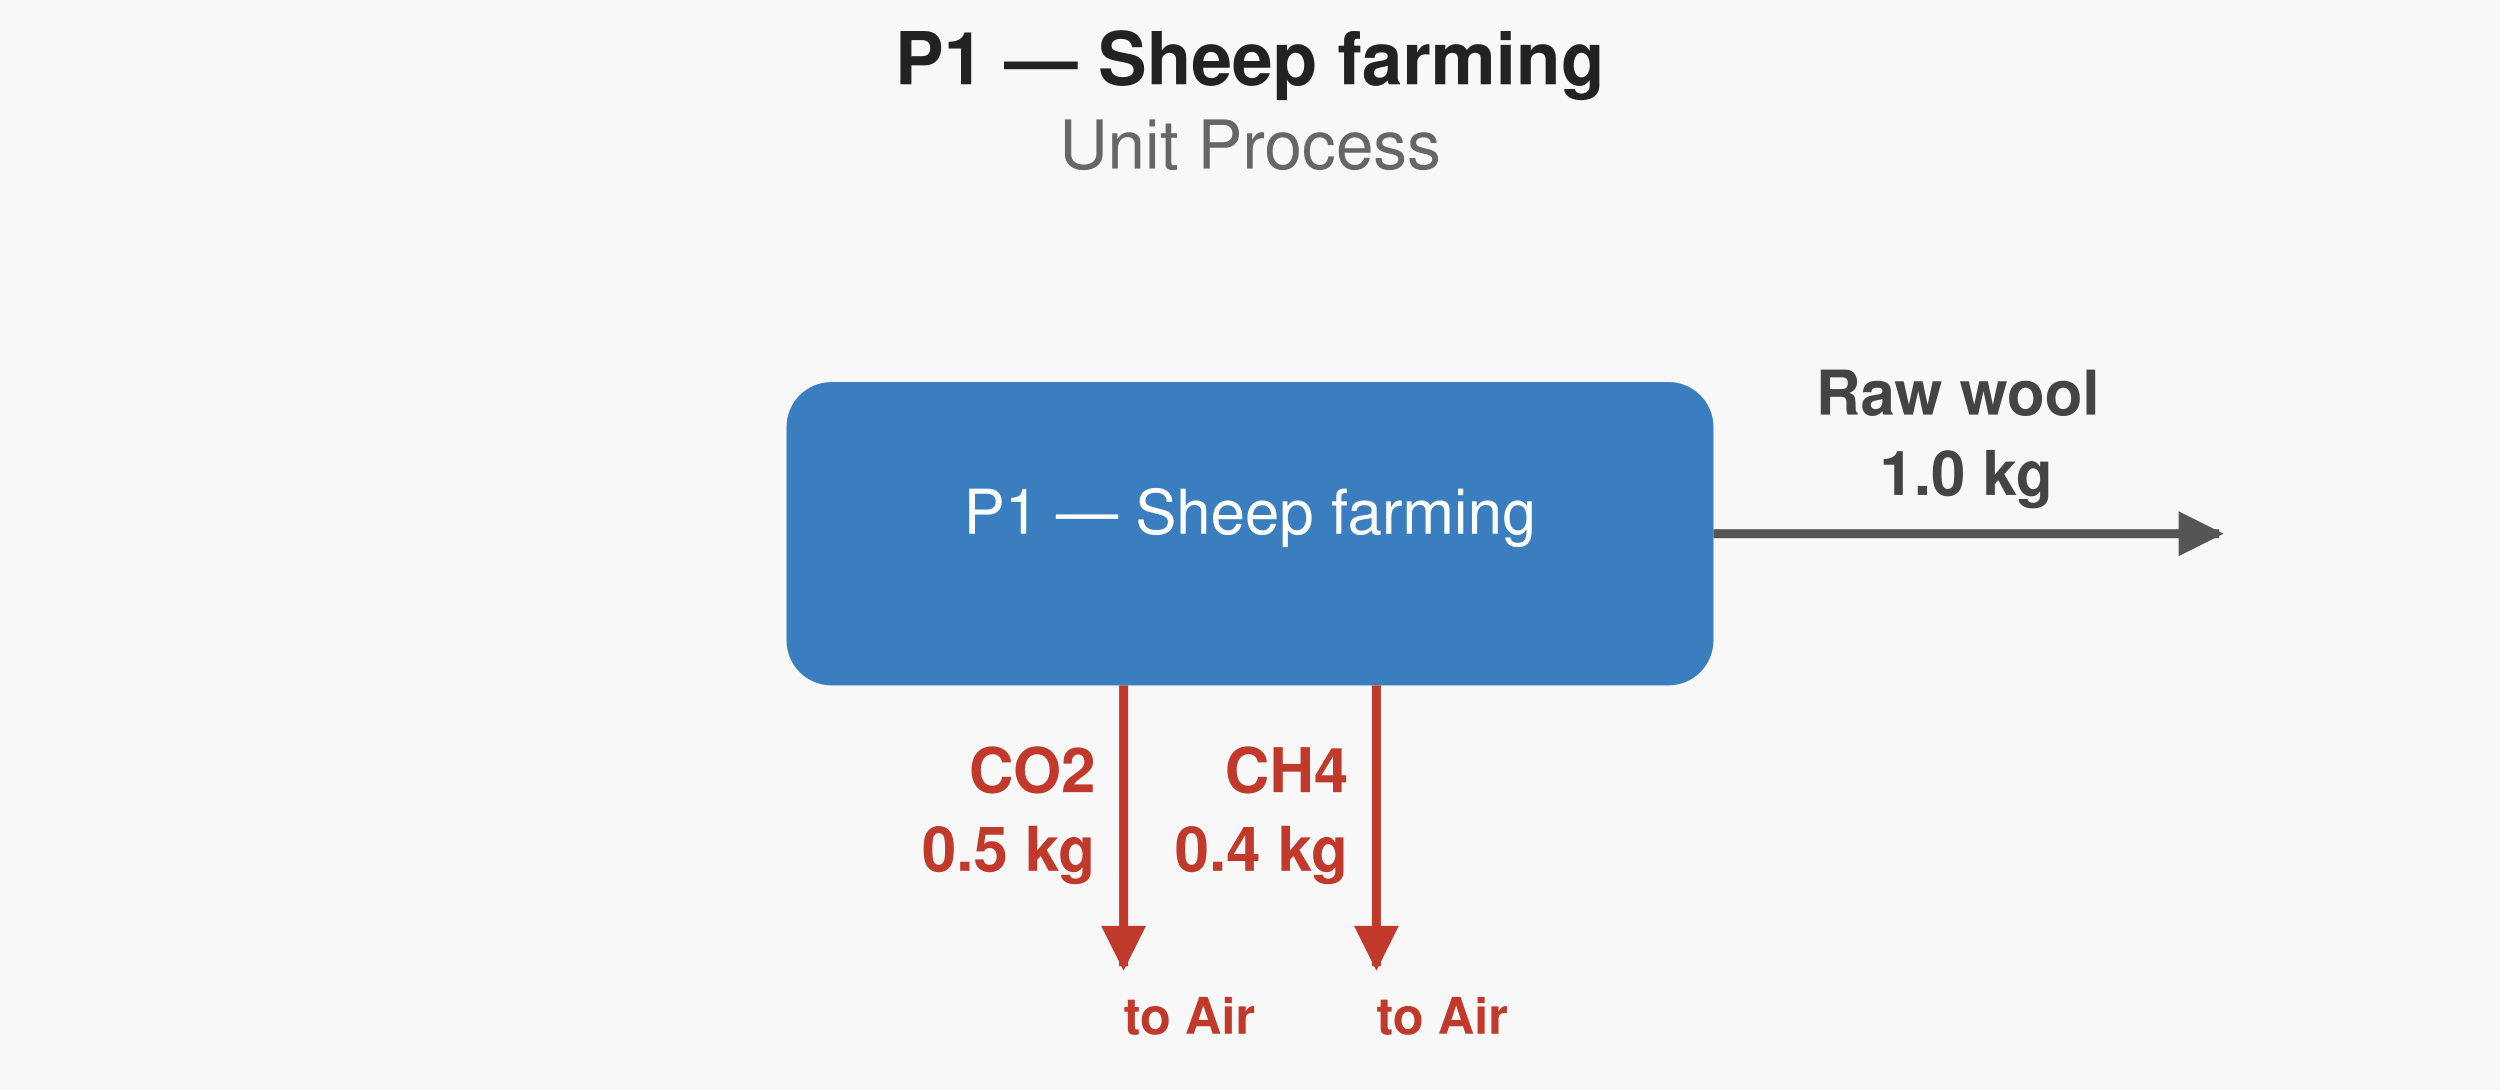
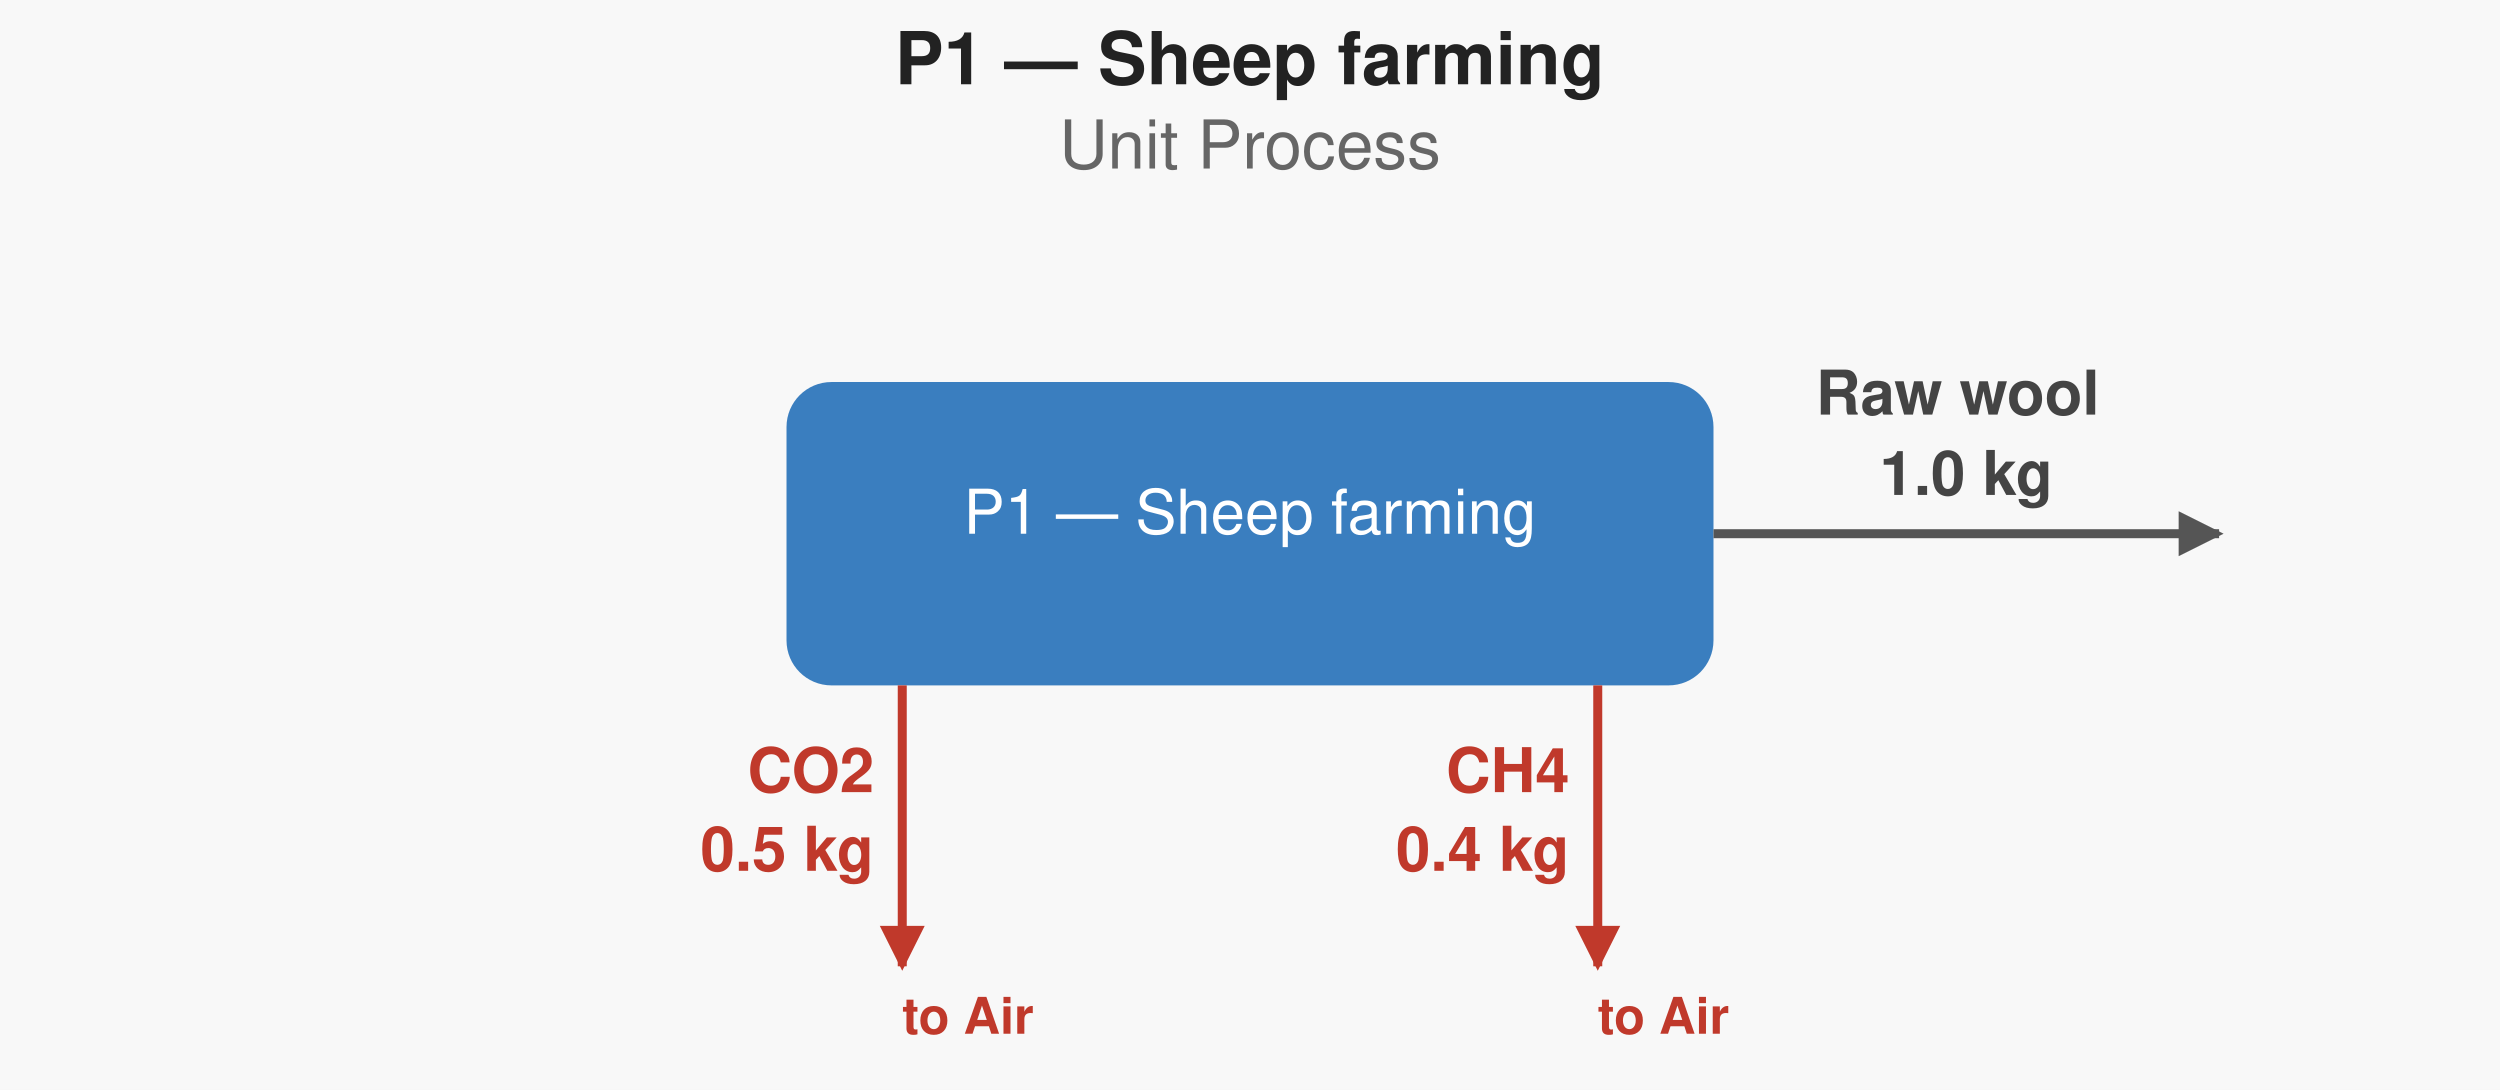
<svg xmlns="http://www.w3.org/2000/svg" width="445.0" height="194.0" viewBox="0 0 445.0 194.0">
  <rect x="0" y="0" width="445.0" height="194.0" fill="#f8f8f8" />
  <defs>
    <marker id="arr" viewBox="0 0 10 10" refX="9" refY="5" markerWidth="5" markerHeight="5" orient="auto">
      <path d="M0,0 L10,5 L0,10 z" fill="#555555" />
    </marker>
    <marker id="arr-green" viewBox="0 0 10 10" refX="9" refY="5" markerWidth="5" markerHeight="5" orient="auto">
      <path d="M0,0 L10,5 L0,10 z" fill="#2d7a45" />
    </marker>
    <marker id="arr-red" viewBox="0 0 10 10" refX="9" refY="5" markerWidth="5" markerHeight="5" orient="auto">
      <path d="M0,0 L10,5 L0,10 z" fill="#c0392b" />
    </marker>
  </defs>
  <text x="222.5" y="15.0" text-anchor="middle" dominant-baseline="auto" font-family="Helvetica,Arial,sans-serif" font-size="13" font-weight="bold" fill="#222">P1 — Sheep farming</text>
  <text x="222.5" y="30.0" text-anchor="middle" dominant-baseline="auto" font-family="Helvetica,Arial,sans-serif" font-size="12" font-weight="normal" fill="#666">Unit Process</text>
  <rect x="140.0" y="68.0" width="165" height="54" rx="8" fill="#3a7ebf" />
  <text x="222.5" y="95.0" text-anchor="middle" dominant-baseline="auto" font-family="Helvetica,Arial,sans-serif" font-size="11" font-weight="normal" fill="white">P1 — Sheep farming</text>
  <line x1="305.0" y1="95.0" x2="395.0" y2="95.0" stroke="#555555" stroke-width="1.6" marker-end="url(#arr)" />
  <text text-anchor="middle" font-family="Helvetica,Arial,sans-serif" font-size="11" font-weight="bold" fill="#444">
    <tspan x="350.0" y="73.8" dominant-baseline="auto">Raw wool</tspan>
    <tspan x="350.0" y="88.1" dominant-baseline="auto">1.0 kg</tspan>
  </text>
-   <line x1="200.0" y1="122.0" x2="200.0" y2="172.0" stroke="#c0392b" stroke-width="1.6" marker-end="url(#arr-red)" />
-   <text x="195.0" y="141.0" text-anchor="end" dominant-baseline="auto" font-family="Helvetica,Arial,sans-serif" font-size="11" font-weight="bold" fill="#c0392b">CO2</text>
-   <text x="195.0" y="155.0" text-anchor="end" dominant-baseline="auto" font-family="Helvetica,Arial,sans-serif" font-size="11" font-weight="bold" fill="#c0392b">0.5 kg</text>
-   <text x="200.0" y="184.0" text-anchor="start" dominant-baseline="auto" font-family="Helvetica,Arial,sans-serif" font-size="9" font-weight="bold" fill="#c0392b">to Air</text>
-   <line x1="245.0" y1="122.0" x2="245.0" y2="172.0" stroke="#c0392b" stroke-width="1.6" marker-end="url(#arr-red)" />
-   <text x="240.0" y="141.0" text-anchor="end" dominant-baseline="auto" font-family="Helvetica,Arial,sans-serif" font-size="11" font-weight="bold" fill="#c0392b">CH4</text>
-   <text x="240.0" y="155.0" text-anchor="end" dominant-baseline="auto" font-family="Helvetica,Arial,sans-serif" font-size="11" font-weight="bold" fill="#c0392b">0.4 kg</text>
-   <text x="245.0" y="184.0" text-anchor="start" dominant-baseline="auto" font-family="Helvetica,Arial,sans-serif" font-size="9" font-weight="bold" fill="#c0392b">to Air</text>
+   <line x1="160.6" y1="122.0" x2="160.6" y2="172.0" stroke="#c0392b" stroke-width="1.6" marker-end="url(#arr-red)" />
+   <text x="155.6" y="141.0" text-anchor="end" dominant-baseline="auto" font-family="Helvetica,Arial,sans-serif" font-size="11" font-weight="bold" fill="#c0392b">CO2</text>
+   <text x="155.6" y="155.0" text-anchor="end" dominant-baseline="auto" font-family="Helvetica,Arial,sans-serif" font-size="11" font-weight="bold" fill="#c0392b">0.5 kg</text>
+   <text x="160.6" y="184.0" text-anchor="start" dominant-baseline="auto" font-family="Helvetica,Arial,sans-serif" font-size="9" font-weight="bold" fill="#c0392b">to Air</text>
+   <line x1="284.4" y1="122.0" x2="284.4" y2="172.0" stroke="#c0392b" stroke-width="1.6" marker-end="url(#arr-red)" />
+   <text x="279.4" y="141.0" text-anchor="end" dominant-baseline="auto" font-family="Helvetica,Arial,sans-serif" font-size="11" font-weight="bold" fill="#c0392b">CH4</text>
+   <text x="279.4" y="155.0" text-anchor="end" dominant-baseline="auto" font-family="Helvetica,Arial,sans-serif" font-size="11" font-weight="bold" fill="#c0392b">0.4 kg</text>
+   <text x="284.4" y="184.0" text-anchor="start" dominant-baseline="auto" font-family="Helvetica,Arial,sans-serif" font-size="9" font-weight="bold" fill="#c0392b">to Air</text>
</svg>
